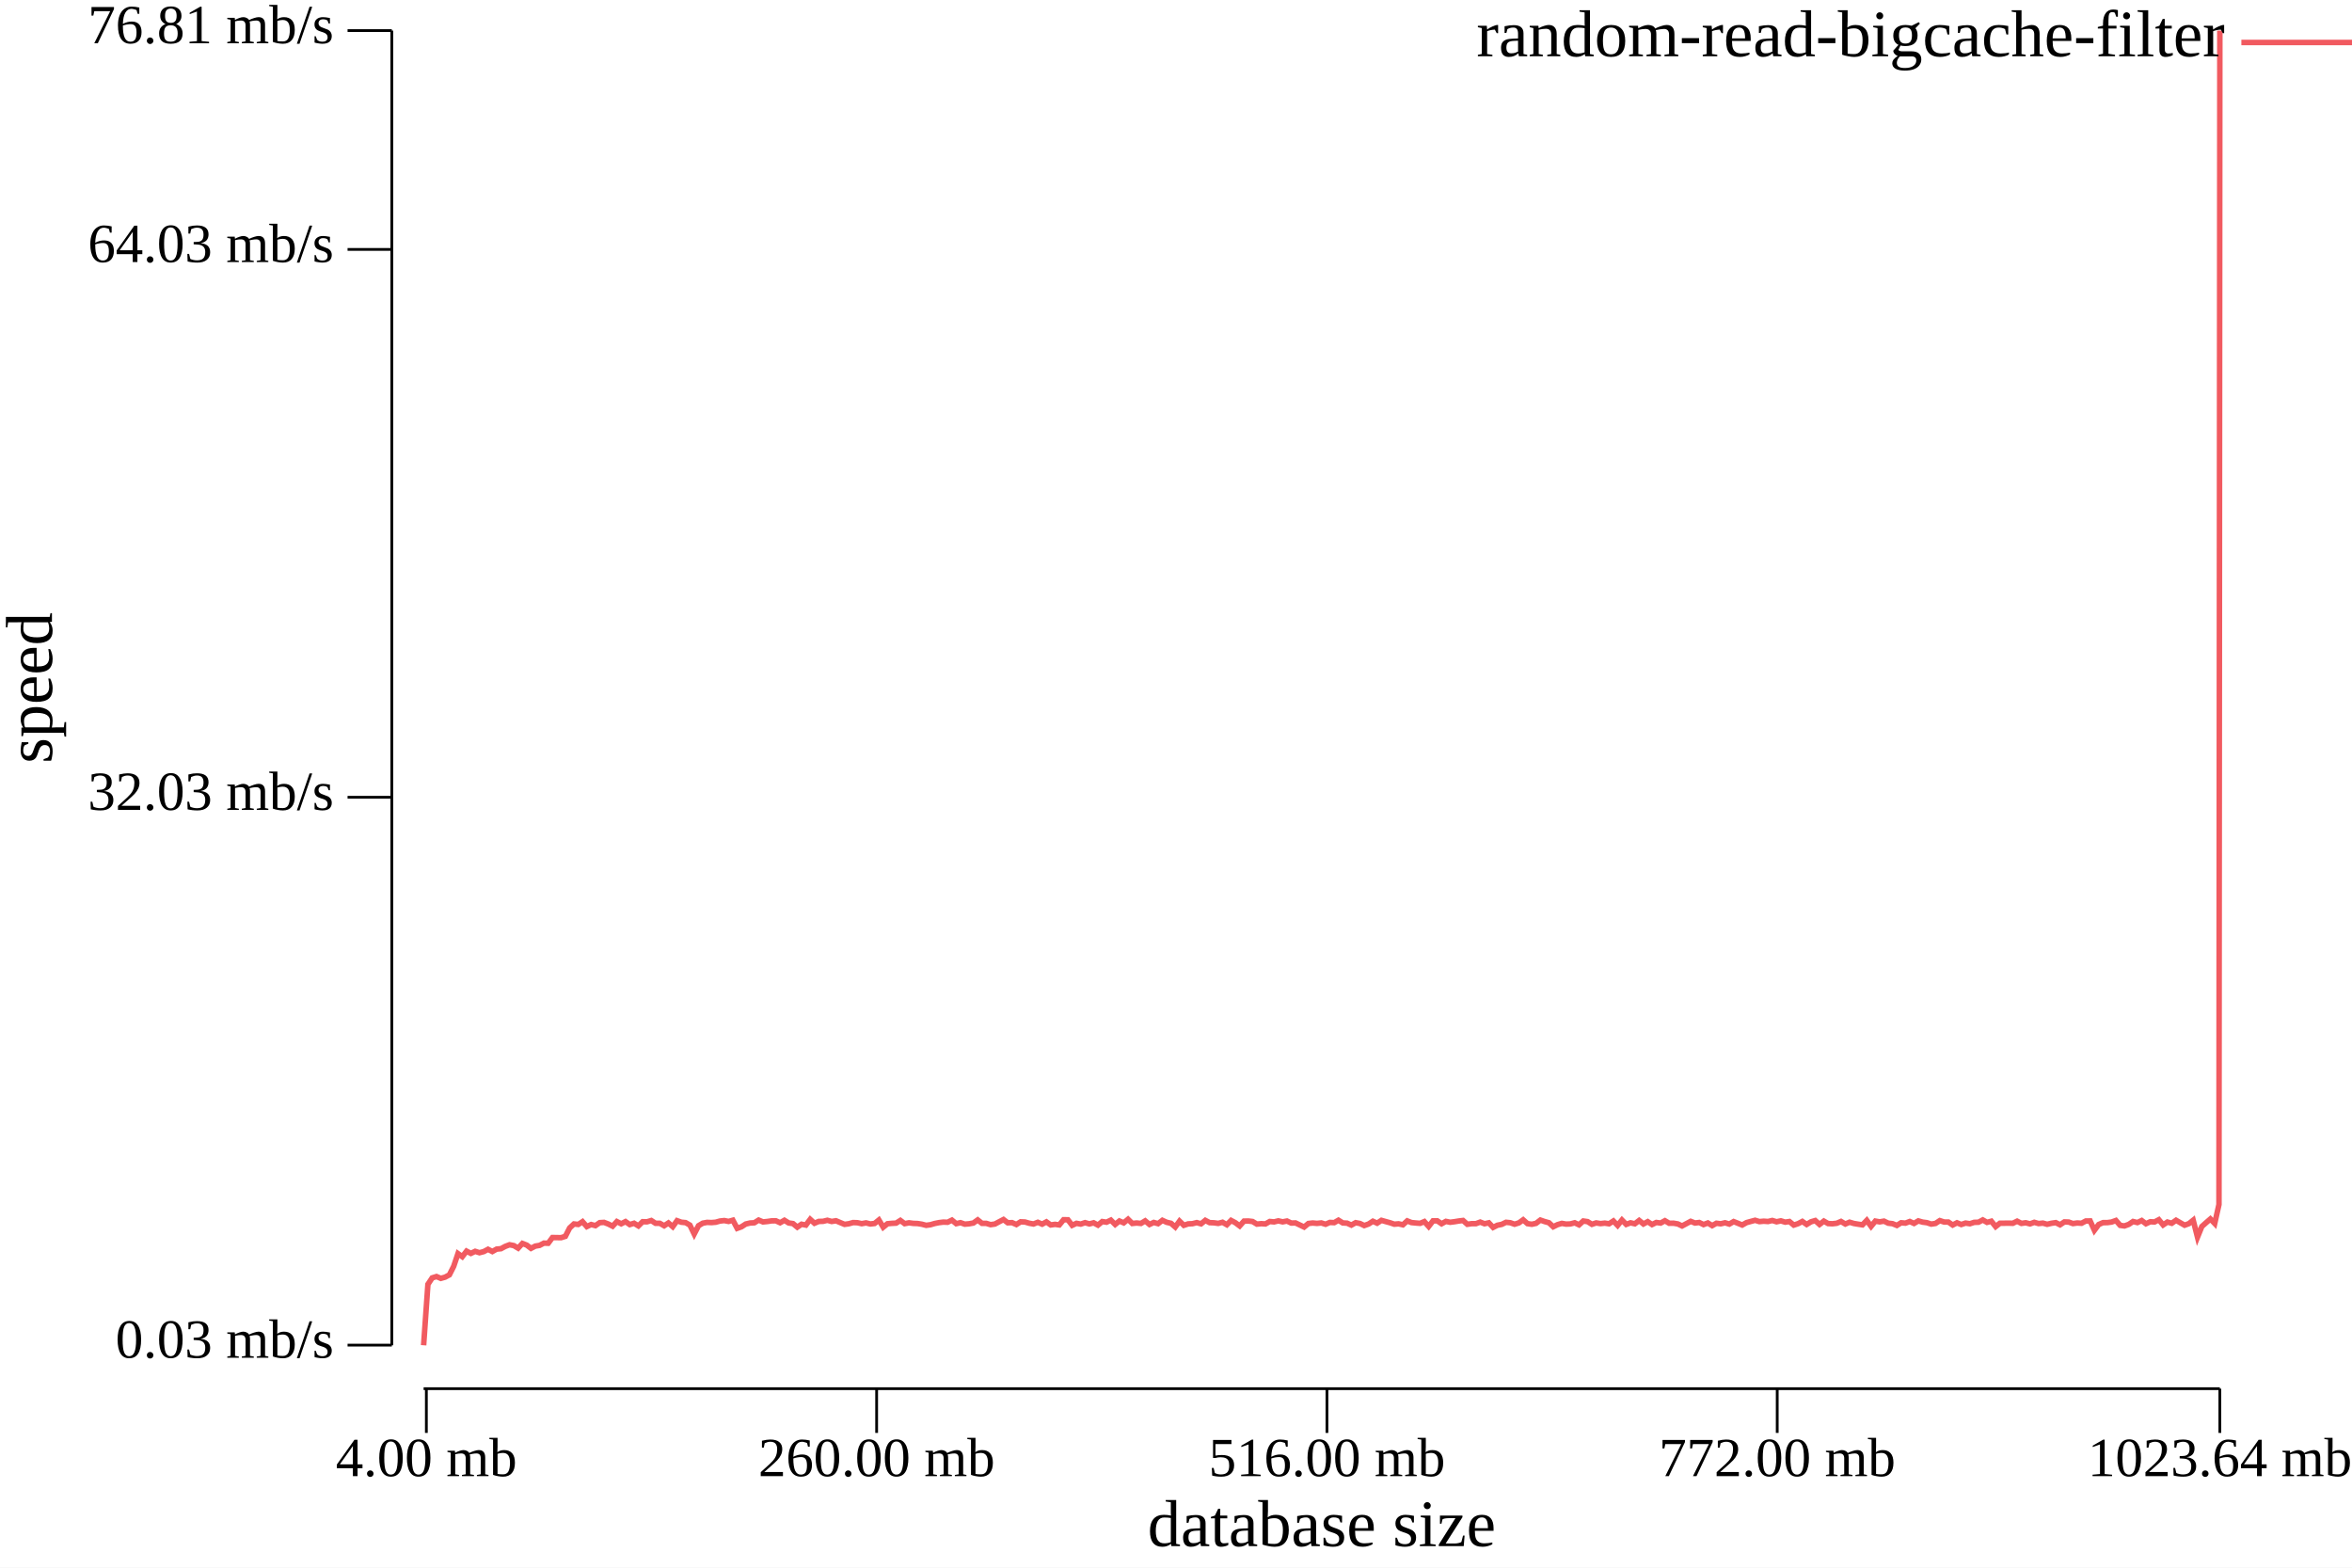
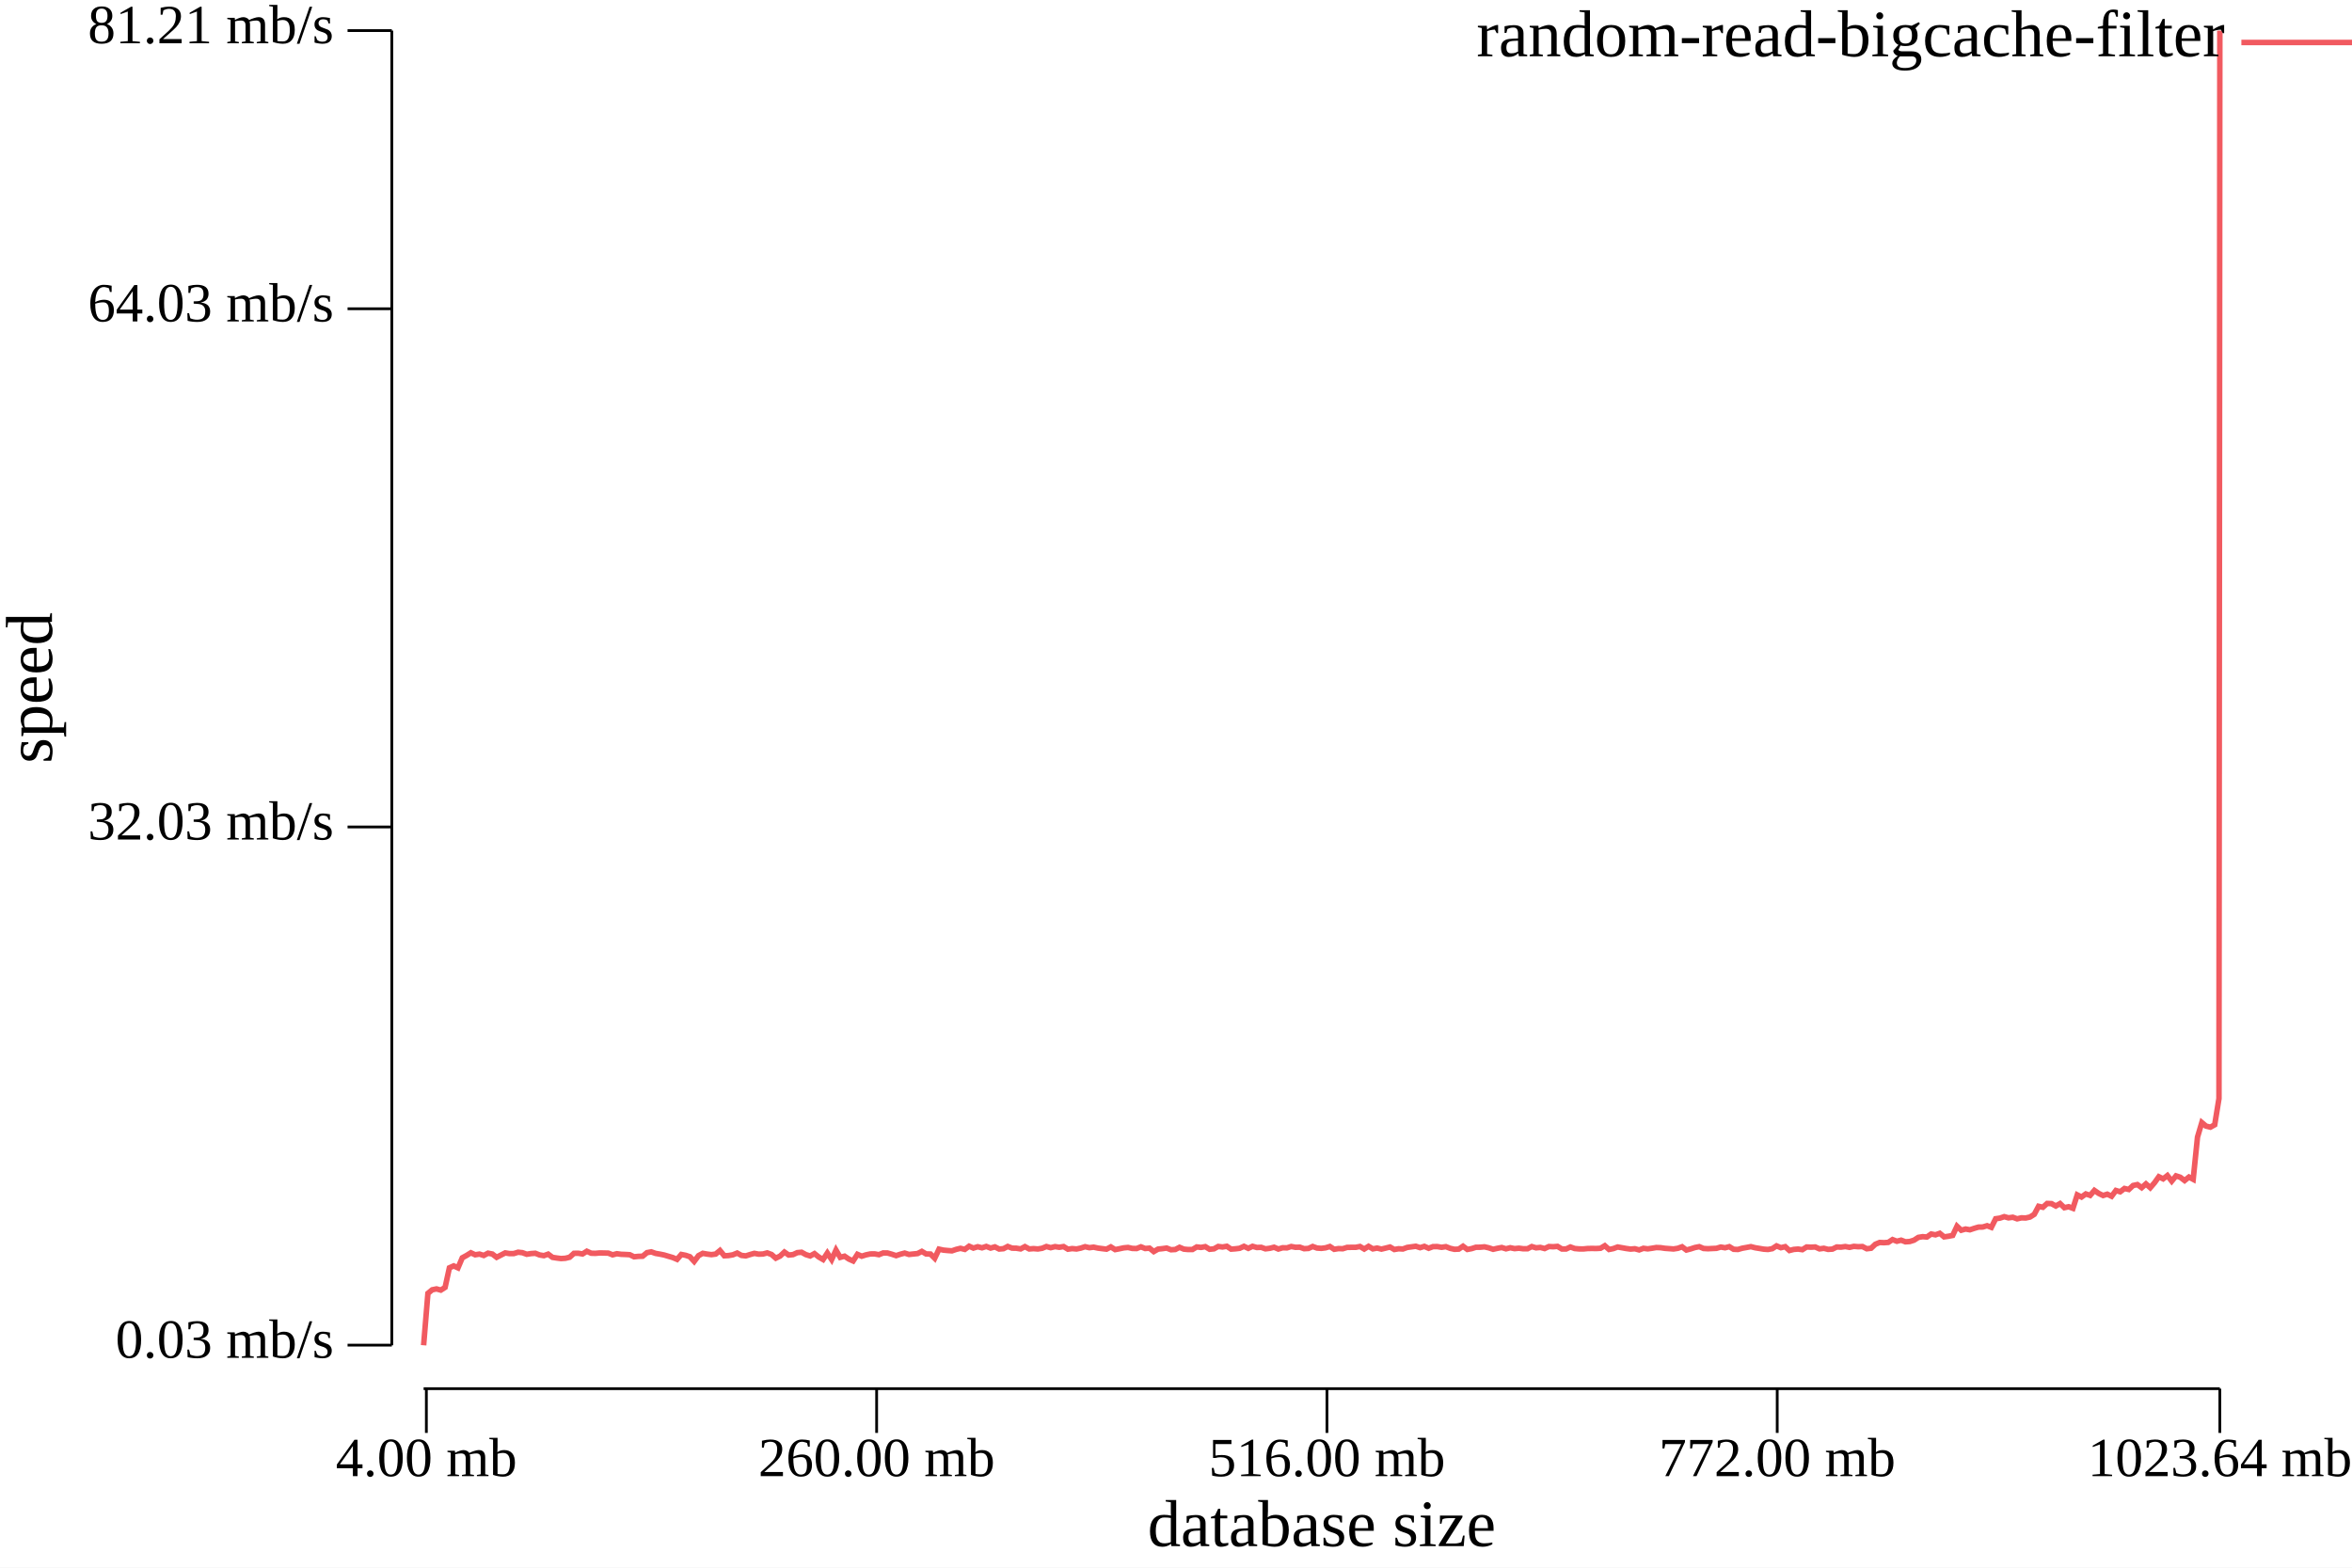
<svg xmlns="http://www.w3.org/2000/svg" width="425.2pt" height="283.46pt" viewBox="0 0 425.2 283.46">
  <g transform="scale(1, -1) translate(0, -283.46)">
    <path d="M0,0L425.2,0L425.2,283.46L0,283.46Z" style="fill:#FFFFFF" />
    <text x="207.46" y="-3.902" transform="scale(1, -1)" style="font-family:Liberation Serif;font-variant:normal;font-weight:normal;font-style:normal;font-size:12px">database size</text>
    <text x="60.689" y="-16.541" transform="scale(1, -1)" style="font-family:Liberation Serif;font-variant:normal;font-weight:normal;font-style:normal;font-size:10px">4.00 mb</text>
    <text x="137.09" y="-16.541" transform="scale(1, -1)" style="font-family:Liberation Serif;font-variant:normal;font-weight:normal;font-style:normal;font-size:10px">260.00 mb</text>
    <text x="218.5" y="-16.541" transform="scale(1, -1)" style="font-family:Liberation Serif;font-variant:normal;font-weight:normal;font-style:normal;font-size:10px">516.00 mb</text>
    <text x="299.9" y="-16.541" transform="scale(1, -1)" style="font-family:Liberation Serif;font-variant:normal;font-weight:normal;font-style:normal;font-size:10px">772.00 mb</text>
    <text x="377.42" y="-16.541" transform="scale(1, -1)" style="font-family:Liberation Serif;font-variant:normal;font-weight:normal;font-style:normal;font-size:10px">1023.64 mb</text>
    <path d="M77.078,24.363L77.078,32.363" style="fill:none;stroke:#000000;stroke-width:0.5" />
    <path d="M158.48,24.363L158.48,32.363" style="fill:none;stroke:#000000;stroke-width:0.5" />
    <path d="M239.89,24.363L239.89,32.363" style="fill:none;stroke:#000000;stroke-width:0.5" />
    <path d="M321.29,24.363L321.29,32.363" style="fill:none;stroke:#000000;stroke-width:0.5" />
    <path d="M401.31,24.363L401.31,32.363" style="fill:none;stroke:#000000;stroke-width:0.5" />
    <path d="M76.583,32.363L401.31,32.363" style="fill:none;stroke:#000000;stroke-width:0.5" />
    <g transform="rotate(90)">
      <text x="145.41" y="9.387" transform="scale(1, -1)" style="font-family:Liberation Serif;font-variant:normal;font-weight:normal;font-style:normal;font-size:12px">speed</text>
    </g>
-     <text x="20.885" y="-37.951" transform="scale(1, -1)" style="font-family:Liberation Serif;font-variant:normal;font-weight:normal;font-style:normal;font-size:10px">0.03 mb/s</text>
-     <text x="15.885" y="-137.01" transform="scale(1, -1)" style="font-family:Liberation Serif;font-variant:normal;font-weight:normal;font-style:normal;font-size:10px">32.03 mb/s</text>
-     <text x="15.885" y="-236.07" transform="scale(1, -1)" style="font-family:Liberation Serif;font-variant:normal;font-weight:normal;font-style:normal;font-size:10px">64.03 mb/s</text>
-     <text x="15.885" y="-275.64" transform="scale(1, -1)" style="font-family:Liberation Serif;font-variant:normal;font-weight:normal;font-style:normal;font-size:10px">76.81 mb/s</text>
-     <path d="M62.833,40.236L70.833,40.236" style="fill:none;stroke:#000000;stroke-width:0.5" />
-     <path d="M62.833,139.3L70.833,139.3" style="fill:none;stroke:#000000;stroke-width:0.5" />
-     <path d="M62.833,238.36L70.833,238.36" style="fill:none;stroke:#000000;stroke-width:0.5" />
+     <text x="20.885" y="-37.949" transform="scale(1, -1)" style="font-family:Liberation Serif;font-variant:normal;font-weight:normal;font-style:normal;font-size:10px">0.03 mb/s</text>
+     <text x="15.885" y="-131.65" transform="scale(1, -1)" style="font-family:Liberation Serif;font-variant:normal;font-weight:normal;font-style:normal;font-size:10px">32.03 mb/s</text>
+     <text x="15.885" y="-225.34" transform="scale(1, -1)" style="font-family:Liberation Serif;font-variant:normal;font-weight:normal;font-style:normal;font-size:10px">64.03 mb/s</text>
+     <text x="15.885" y="-275.64" transform="scale(1, -1)" style="font-family:Liberation Serif;font-variant:normal;font-weight:normal;font-style:normal;font-size:10px">81.21 mb/s</text>
+     <path d="M62.833,40.234L70.833,40.234" style="fill:none;stroke:#000000;stroke-width:0.5" />
+     <path d="M62.833,133.93L70.833,133.93" style="fill:none;stroke:#000000;stroke-width:0.5" />
+     <path d="M62.833,227.63L70.833,227.63" style="fill:none;stroke:#000000;stroke-width:0.5" />
    <path d="M62.833,277.93L70.833,277.93" style="fill:none;stroke:#000000;stroke-width:0.5" />
    <path d="M70.833,40.209L70.833,277.93" style="fill:none;stroke:#000000;stroke-width:0.5" />
-     <path d="M76.583,40.209L77.359,51.229L78.136,52.397L78.912,52.639L79.689,52.308L80.465,52.528L81.242,52.945L82.018,54.485L82.795,56.786L83.571,56.227L84.348,57.228L85.124,56.824L85.901,57.195L86.677,56.946L87.454,57.147L88.23,57.562L89.007,57.159L89.783,57.598L90.56,57.67L91.336,58.086L92.113,58.384L92.889,58.235L93.666,57.772L94.442,58.621L95.219,58.324L95.995,57.736L96.772,58.141L97.548,58.272L98.324,58.679L99.101,58.653L99.877,59.69L100.65,59.679L101.43,59.664L102.21,59.908L102.98,61.423L103.76,62.144L104.54,62.057L105.31,62.558L106.09,61.67L106.87,62.042L107.64,61.842L108.42,62.381L109.2,62.429L109.97,62.135L110.75,61.742L111.52,62.576L112.3,62.175L113.08,62.57L113.85,62.032L114.63,62.275L115.41,61.793L116.18,62.552L116.96,62.533L117.74,62.765L118.51,62.267L119.29,62.261L120.07,61.818L120.84,62.325L121.62,61.654L122.4,62.739L123.17,62.461L123.95,62.385L124.72,61.939L125.5,60.326L126.28,61.831L127.05,62.287L127.83,62.43L128.61,62.395L129.38,62.458L130.16,62.674L130.94,62.757L131.71,62.603L132.49,62.821L133.27,61.353L134.04,61.631L134.82,62.136L135.6,62.32L136.37,62.359L137.15,62.847L137.93,62.515L138.7,62.589L139.48,62.703L140.25,62.719L141.03,62.367L141.81,62.808L142.58,62.327L143.36,62.211L144.14,61.569L144.91,62.096L145.69,61.941L146.47,62.98L147.24,62.277L148.02,62.602L148.8,62.624L149.57,62.811L150.35,62.596L151.13,62.723L151.9,62.396L152.68,62.073L153.45,62.182L154.23,62.395L155.01,62.368L155.78,62.197L156.56,62.341L157.34,62.143L158.11,62.233L158.89,62.861L159.67,61.558L160.44,62.185L161.22,62.256L162,62.295L162.77,62.78L163.55,62.202L164.33,62.353L165.1,62.25L165.88,62.223L166.65,62.1L167.43,61.899L168.21,62.005L168.98,62.23L169.76,62.386L170.54,62.48L171.31,62.453L172.09,62.837L172.87,62.198L173.64,62.378L174.42,62.109L175.2,62.177L175.97,62.317L176.75,62.874L177.53,62.254L178.3,62.254L179.08,62.019L179.86,62.131L180.63,62.543L181.41,62.947L182.18,62.357L182.96,62.385L183.74,62.045L184.51,62.531L185.29,62.499L186.07,62.276L186.84,62.139L187.62,62.445L188.4,62.108L189.17,62.522L189.95,61.967L190.73,62.075L191.5,61.971L192.28,62.912L193.06,62.9L193.83,61.899L194.61,62.261L195.38,62.121L196.16,62.381L196.94,62.152L197.71,62.355L198.49,61.934L199.27,62.579L200.04,62.464L200.82,62.835L201.6,62.057L202.37,62.678L203.15,62.348L203.93,62.996L204.7,62.236L205.48,62.32L206.26,62.241L207.03,62.705L207.81,62.055L208.58,62.418L209.36,62.199L210.14,62.8L210.91,62.449L211.69,62.266L212.47,61.593L213.24,62.656L214.02,61.901L214.8,62.159L215.57,62.193L216.35,62.389L217.13,62.171L217.9,62.795L218.68,62.383L219.46,62.354L220.23,62.251L221.01,62.452L221.79,62.005L222.56,62.78L223.34,62.367L224.11,61.788L224.89,62.661L225.67,62.679L226.44,62.589L227.22,62.118L228,62.196L228.77,62.149L229.55,62.59L230.33,62.518L231.1,62.704L231.88,62.527L232.66,62.676L233.43,62.31L234.21,62.33L234.99,61.958L235.76,61.588L236.54,62.23L237.31,62.319L238.09,62.25L238.87,62.332L239.64,62.091L240.42,62.424L241.2,62.381L241.97,62.824L242.75,62.333L243.53,62.29L244.3,61.94L245.08,62.376L245.86,62.229L246.63,61.855L247.41,62.13L248.19,62.633L248.96,62.288L249.74,62.797L250.51,62.577L251.29,62.366L252.07,62.103L252.84,62.171L253.62,61.993L254.4,62.7L255.17,62.396L255.95,62.32L256.73,62.258L257.5,62.575L258.28,61.697L259.06,62.705L259.83,62.713L260.61,62.182L261.39,62.609L262.16,62.453L262.94,62.551L263.72,62.678L264.49,62.773L265.27,62.087L266.04,62.196L266.82,62.198L267.6,62.485L268.37,62.185L269.15,62.351L269.93,61.523L270.7,61.912L271.48,62.07L272.26,62.446L273.03,62.368L273.81,62.098L274.59,62.341L275.36,62.894L276.14,62.204L276.92,62.09L277.69,62.256L278.47,62.849L279.24,62.58L280.02,62.365L280.8,61.638L281.57,62.02L282.35,62.25L283.13,62.118L283.9,62.152L284.68,62.359L285.46,61.983L286.23,62.678L287.01,62.565L287.79,62.08L288.56,62.336L289.34,62.21L290.12,62.295L290.89,62.177L291.67,62.683L292.44,61.882L293.22,62.857L294,62.067L294.77,62.354L295.55,62.177L296.33,62.775L297.1,62.144L297.88,62.559L298.66,62.038L299.43,62.414L300.21,62.309L300.99,62.73L301.76,62.27L302.54,62.283L303.32,62.151L304.09,61.786L304.87,62.2L305.65,62.617L306.42,62.317L307.2,62.408L307.97,62.033L308.75,62.324L309.53,61.843L310.3,62.274L311.08,62.175L311.86,62.359L312.63,62.122L313.41,62.574L314.19,62.269L314.96,61.952L315.74,62.39L316.52,62.603L317.29,62.81L318.07,62.572L318.85,62.644L319.62,62.589L320.4,62.772L321.17,62.539L321.95,62.707L322.73,62.472L323.5,62.584L324.28,61.941L325.06,62.197L325.83,62.599L326.61,62.057L327.39,62.531L328.16,62.762L328.94,62.06L329.72,62.659L330.49,62.217L331.27,62.181L332.05,62.271L332.82,62.599L333.6,62.134L334.37,62.462L335.15,62.231L335.93,62.103L336.7,61.984L337.48,62.794L338.26,61.712L339.03,62.663L339.81,62.525L340.59,62.656L341.36,62.286L342.14,62.194L342.92,61.879L343.69,62.361L344.47,62.294L345.25,62.587L346.02,62.241L346.8,62.7L347.58,62.475L348.35,62.378L349.13,62.12L349.9,62.237L350.68,62.749L351.46,62.497L352.23,62.494L353.01,61.951L353.79,62.356L354.56,62.044L355.34,62.305L356.12,62.187L356.89,62.435L357.67,62.458L358.45,62.871L359.22,62.433L360,62.641L360.78,61.668L361.55,62.275L362.33,62.28L363.1,62.293L363.88,62.266L364.66,62.646L365.43,62.249L366.21,62.361L366.99,62.16L367.76,62.441L368.54,62.218L369.32,62.298L370.09,62.087L370.87,62.27L371.65,62.384L372.42,61.993L373.2,62.514L373.98,62.489L374.75,62.216L375.53,62.323L376.3,62.27L377.08,62.68L377.86,62.693L378.63,61.001L379.41,62.047L380.19,62.383L380.96,62.387L381.74,62.491L382.52,62.774L383.29,61.893L384.07,61.787L384.85,62.072L385.62,62.589L386.4,62.396L387.18,62.763L387.95,62.185L388.73,62.544L389.51,62.506L390.28,62.912L391.06,61.97L391.83,62.489L392.61,62.271L393.39,62.812L394.16,62.365L394.94,61.92L395.72,62.205L396.49,62.823L397.27,59.76L398.05,61.683L398.82,62.372L399.6,63.047L400.38,62.234L401.15,65.661L401.31,277.93" style="fill:none;stroke:#F15A60" />
+     <path d="M76.583,40.209L77.359,49.597L78.136,50.242L78.912,50.402L79.689,50.184L80.465,50.677L81.242,54.213L82.018,54.561L82.795,54.208L83.571,56.026L84.348,56.451L85.124,56.934L85.901,56.573L86.677,56.698L87.454,56.449L88.23,56.86L89.007,56.709L89.783,56.115L90.56,56.516L91.336,56.914L92.113,56.785L92.889,56.795L93.666,57.036L94.442,56.952L95.219,56.669L95.995,56.789L96.772,56.846L97.548,56.542L98.324,56.414L99.101,56.69L99.877,56.108L100.65,55.989L101.43,55.891L102.21,55.943L102.98,56.127L103.76,56.836L104.54,56.849L105.31,56.721L106.09,57.21L106.87,56.855L107.64,56.833L108.42,56.906L109.2,56.891L109.97,56.872L110.75,56.564L111.52,56.763L112.3,56.659L113.08,56.63L113.85,56.585L114.63,56.207L115.41,56.289L116.18,56.309L116.96,56.96L117.74,57.101L118.51,56.825L119.29,56.693L120.07,56.533L120.84,56.302L121.62,56.074L122.4,55.741L123.17,56.632L123.95,56.478L124.72,56.22L125.5,55.372L126.28,56.418L127.05,56.835L127.83,56.698L128.61,56.599L129.38,56.701L130.16,57.341L130.94,56.392L131.71,56.433L132.49,56.57L133.27,56.885L134.04,56.458L134.82,56.372L135.6,56.616L136.37,56.831L137.15,56.687L137.93,56.713L138.7,56.914L139.48,56.627L140.25,55.961L141.03,56.341L141.81,57.064L142.58,56.527L143.36,56.604L144.14,56.962L144.91,57.031L145.69,56.599L146.47,56.362L147.24,56.788L148.02,56.166L148.8,55.714L149.57,56.889L150.35,55.71L151.13,57.424L151.9,56.104L152.68,56.319L153.45,55.803L154.23,55.455L155.01,56.654L155.78,56.316L156.56,56.559L157.34,56.723L158.11,56.734L158.89,56.592L159.67,56.907L160.44,56.896L161.22,56.676L162,56.417L162.77,56.673L163.55,56.881L164.33,56.634L165.1,56.717L165.88,56.793L166.65,57.187L167.43,56.721L168.21,56.71L168.98,55.944L169.76,57.59L170.54,57.417L171.31,57.342L172.09,57.285L172.87,57.552L173.64,57.74L174.42,57.547L175.2,58.123L175.97,57.783L176.75,58.025L177.53,57.831L178.3,58.083L179.08,57.784L179.86,58.003L180.63,57.61L181.41,57.676L182.18,58.077L182.96,57.775L183.74,57.758L184.51,57.634L185.29,58.046L186.07,57.622L186.84,57.686L187.62,57.62L188.4,57.748L189.17,58.067L189.95,57.852L190.73,58.046L191.5,57.929L192.28,58.058L193.06,57.584L193.83,57.693L194.61,57.619L195.38,57.778L196.16,58.034L196.94,57.854L197.71,57.951L198.49,57.78L199.27,57.68L200.04,57.587L200.82,57.996L201.6,57.509L202.37,57.659L203.15,57.824L203.93,57.897L204.7,57.722L205.48,57.701L206.26,58.01L207.03,57.706L207.81,57.769L208.58,57.154L209.36,57.6L210.14,57.68L210.91,57.787L211.69,57.48L212.47,57.527L213.24,57.922L214.02,57.594L214.8,57.522L215.57,57.524L216.35,57.992L217.13,57.905L217.9,58.045L218.68,57.567L219.46,57.646L220.23,58.077L221.01,57.978L221.79,58.109L222.56,57.595L223.34,57.65L224.11,57.745L224.89,58.101L225.67,57.734L226.44,58.104L227.22,57.888L228,57.918L228.77,57.646L229.55,57.744L230.33,57.938L231.1,57.608L231.88,57.842L232.66,57.822L233.43,58.069L234.21,57.925L234.99,57.945L235.76,57.673L236.54,57.717L237.31,58.071L238.09,57.789L238.87,57.734L239.64,57.83L240.42,58.071L241.2,57.563L241.97,57.692L242.75,57.665L243.53,57.907L244.3,57.919L245.08,57.92L245.86,58.071L246.63,57.612L247.41,58.1L248.19,57.641L248.96,57.786L249.74,57.598L250.51,57.784L251.29,57.978L252.07,57.528L252.84,57.661L253.62,57.618L254.4,57.903L255.17,58.005L255.95,58.116L256.73,57.858L257.5,58.095L258.28,57.751L259.06,58.046L259.83,58.055L260.61,57.924L261.39,58.041L262.16,57.739L262.94,57.563L263.72,57.598L264.49,58.118L265.27,57.539L266.04,57.683L266.82,57.935L267.6,57.939L268.37,58.008L269.15,57.828L269.93,57.566L270.7,57.742L271.48,57.886L272.26,57.65L273.03,57.845L273.81,57.686L274.59,57.762L275.36,57.663L276.14,57.658L276.92,58.058L277.69,57.83L278.47,57.903L279.24,57.699L280.02,58.064L280.8,58.025L281.57,58.093L282.35,57.623L283.13,57.621L283.9,57.983L284.68,57.703L285.46,57.635L286.23,57.625L287.01,57.703L287.79,57.719L288.56,57.705L289.34,57.748L290.12,58.213L290.89,57.534L291.67,57.693L292.44,57.982L293.22,57.845L294,57.706L294.77,57.601L295.55,57.665L296.33,57.451L297.1,57.743L297.88,57.643L298.66,57.754L299.43,57.885L300.21,57.855L300.99,57.739L301.76,57.682L302.54,57.622L303.32,57.743L304.09,58.019L304.87,57.43L305.65,57.637L306.42,57.886L307.2,58.038L307.97,57.712L308.75,57.666L309.53,57.704L310.3,57.738L311.08,57.972L311.86,57.84L312.63,58.039L313.41,57.565L314.19,57.533L314.96,57.755L315.74,57.895L316.52,58.042L317.29,57.846L318.07,57.719L318.85,57.586L319.62,57.533L320.4,57.679L321.17,58.182L321.95,57.852L322.73,58.038L323.5,57.344L324.28,57.544L325.06,57.606L325.83,57.495L326.61,57.983L327.39,57.946L328.16,57.985L328.94,57.639L329.72,57.744L330.49,57.547L331.27,57.6L332.05,57.984L332.82,57.952L333.6,58.06L334.37,57.917L335.15,58.095L335.93,58.028L336.7,58.063L337.48,57.661L338.26,57.755L339.03,58.476L339.81,58.797L340.59,58.761L341.36,58.812L342.14,59.319L342.92,59.017L343.69,59.214L344.47,58.919L345.25,58.97L346.02,59.212L346.8,59.717L347.58,59.845L348.35,59.785L349.13,60.329L349.9,60.181L350.68,60.454L351.46,59.81L352.23,59.921L353.01,60.07L353.79,61.734L354.56,61.01L355.34,61.231L356.12,61.092L356.89,61.348L357.67,61.578L358.45,61.593L359.22,61.83L360,61.531L360.78,63.089L361.55,63.2L362.33,63.464L363.1,63.252L363.88,63.357L364.66,63.073L365.43,63.253L366.21,63.225L366.99,63.397L367.76,63.885L368.54,65.337L369.32,65.162L370.09,65.853L370.87,65.823L371.65,65.392L372.42,65.83L373.2,65.085L373.98,65.262L374.75,64.973L375.53,67.405L376.3,67.015L377.08,67.575L377.86,67.312L378.63,68.21L379.41,67.67L380.19,67.291L380.96,67.53L381.74,67.152L382.52,68.198L383.29,67.966L384.07,68.56L384.85,68.378L385.62,69.098L386.4,69.266L387.18,68.708L387.95,69.39L388.73,68.699L389.51,69.608L390.28,70.683L391.06,70.302L391.83,70.899L392.61,69.891L393.39,70.84L394.16,70.586L394.94,69.991L395.72,70.625L396.49,70.214L397.27,77.854L398.05,80.477L398.82,79.832L399.6,79.647L400.38,80.08L401.15,84.824L401.31,277.93" style="fill:none;stroke:#F15A60" />
    <path d="M405.2,275.78L425.2,275.78" style="fill:none;stroke:#F15A60" />
    <text x="266.94" y="-273.29" transform="scale(1, -1)" style="font-family:Liberation Serif;font-variant:normal;font-weight:normal;font-style:normal;font-size:12px">random-read-bigcache-filter</text>
  </g>
</svg>
